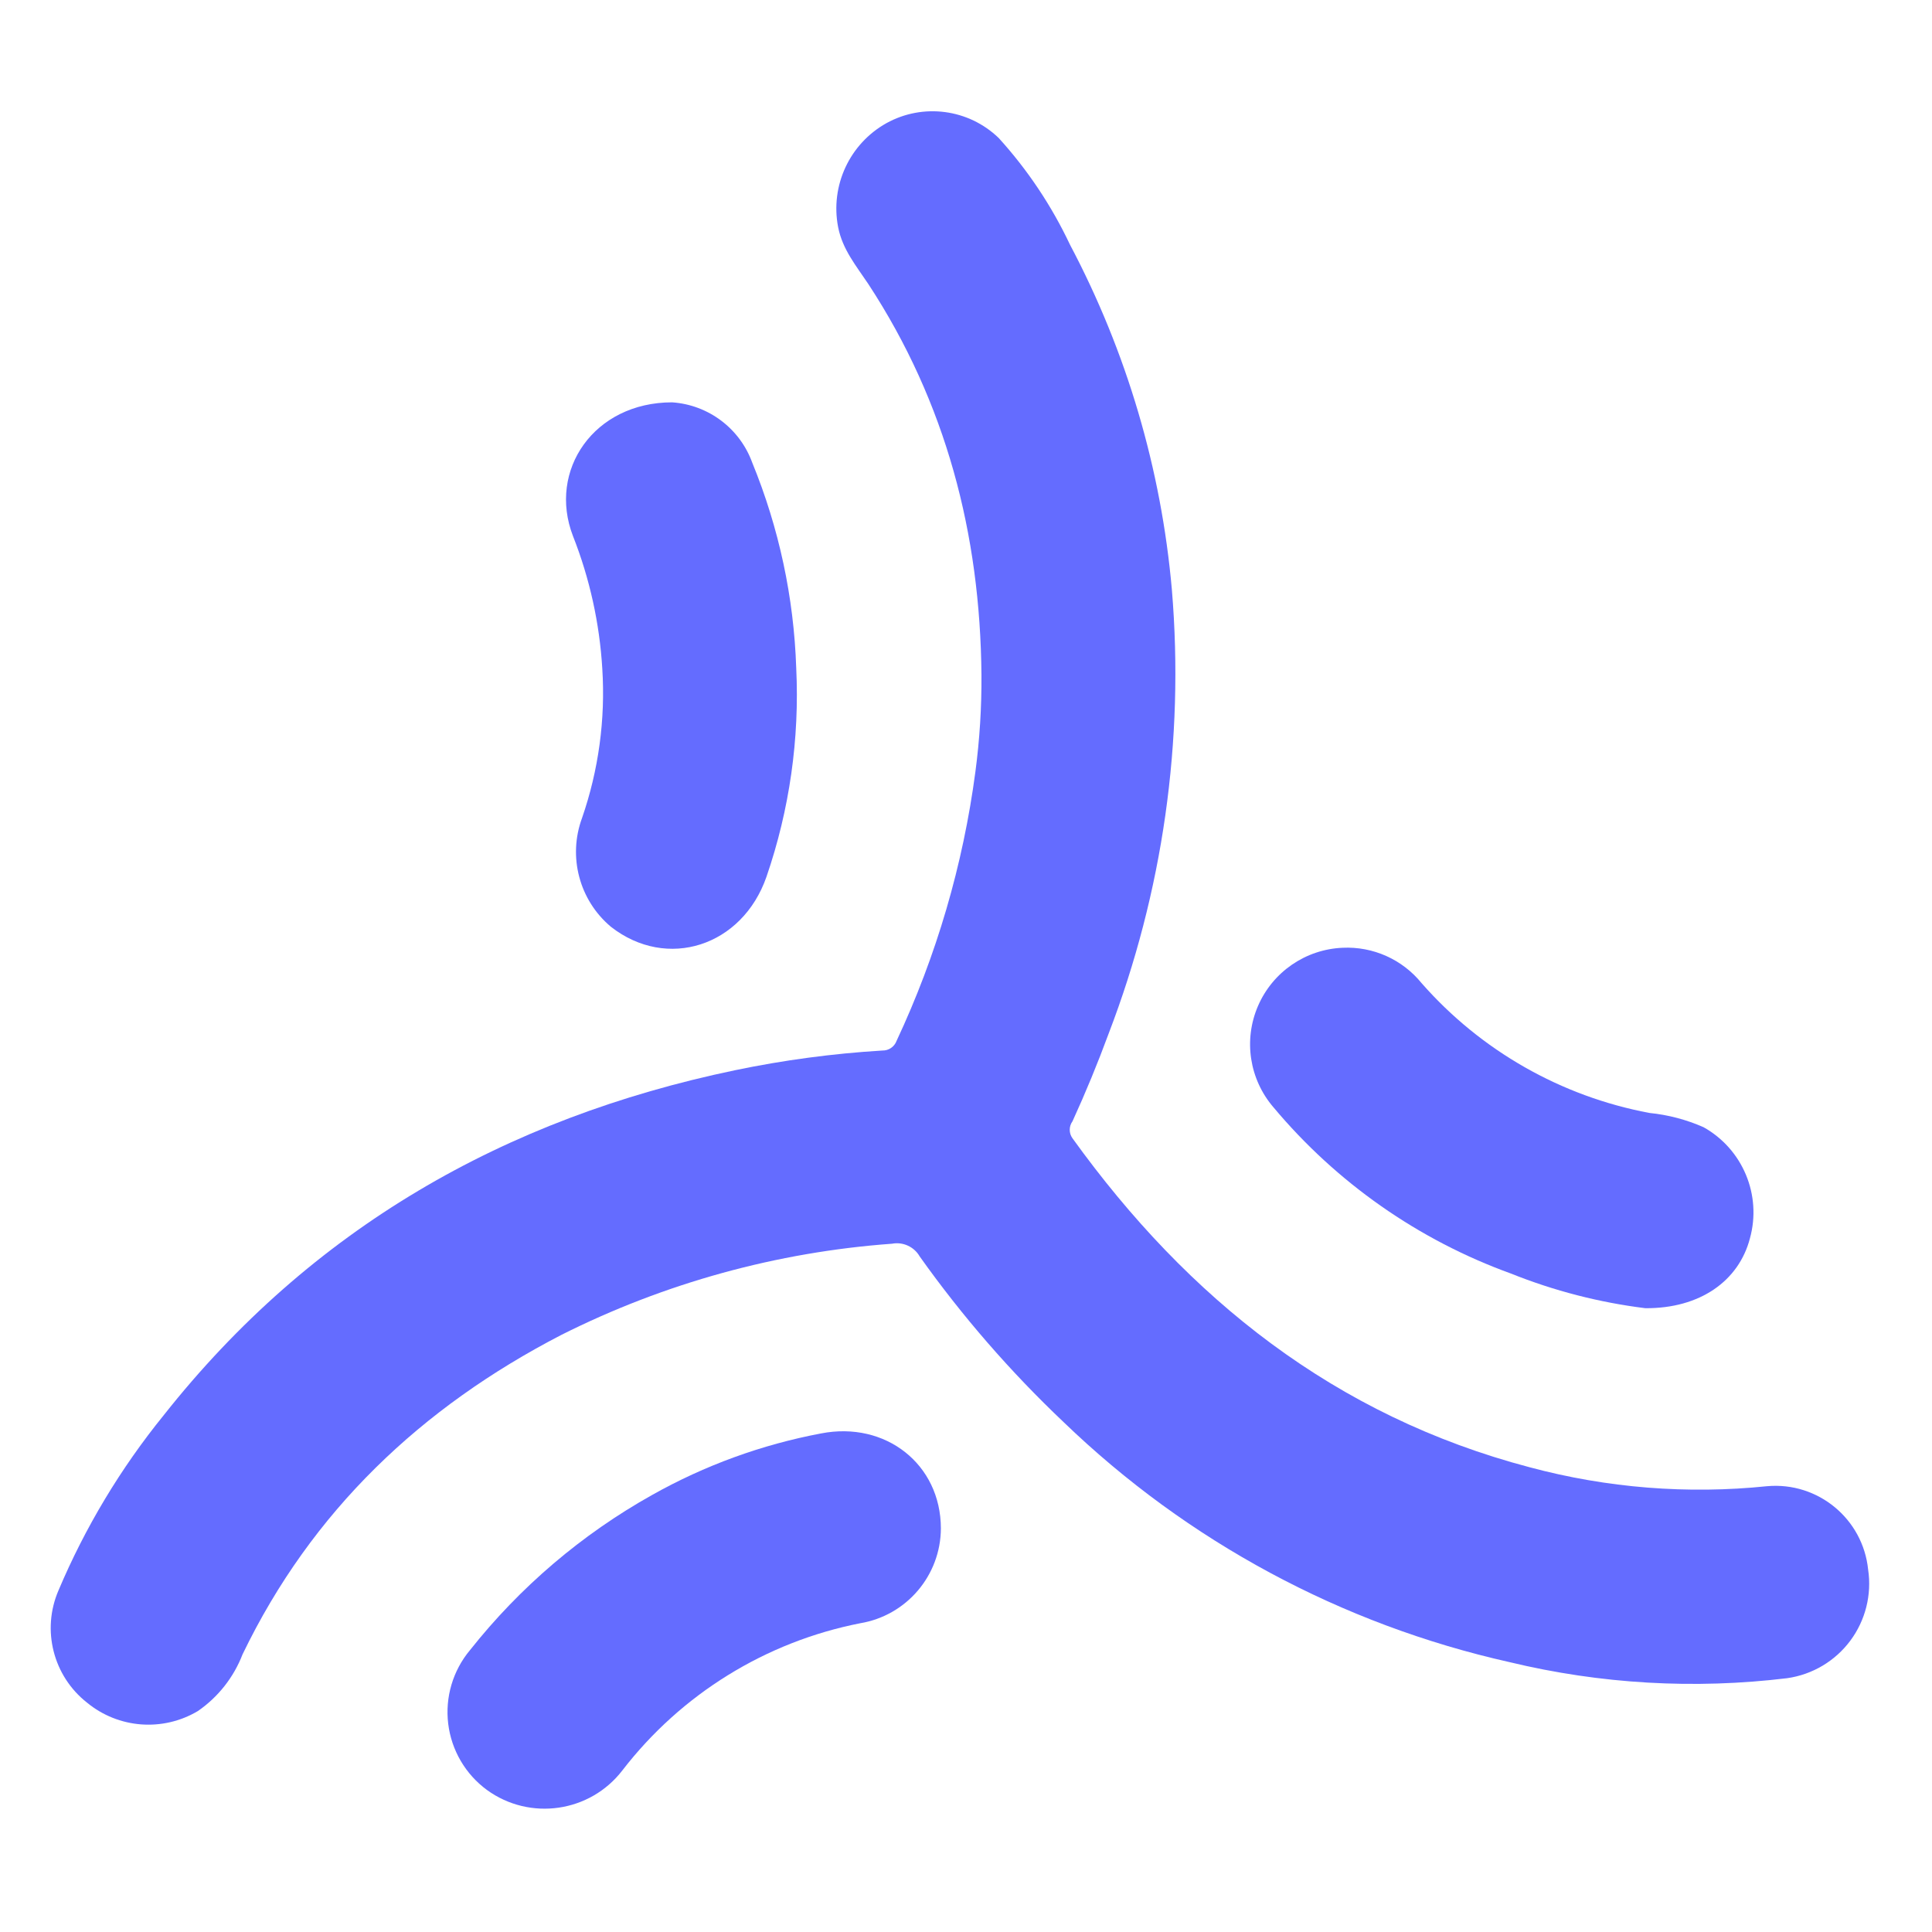
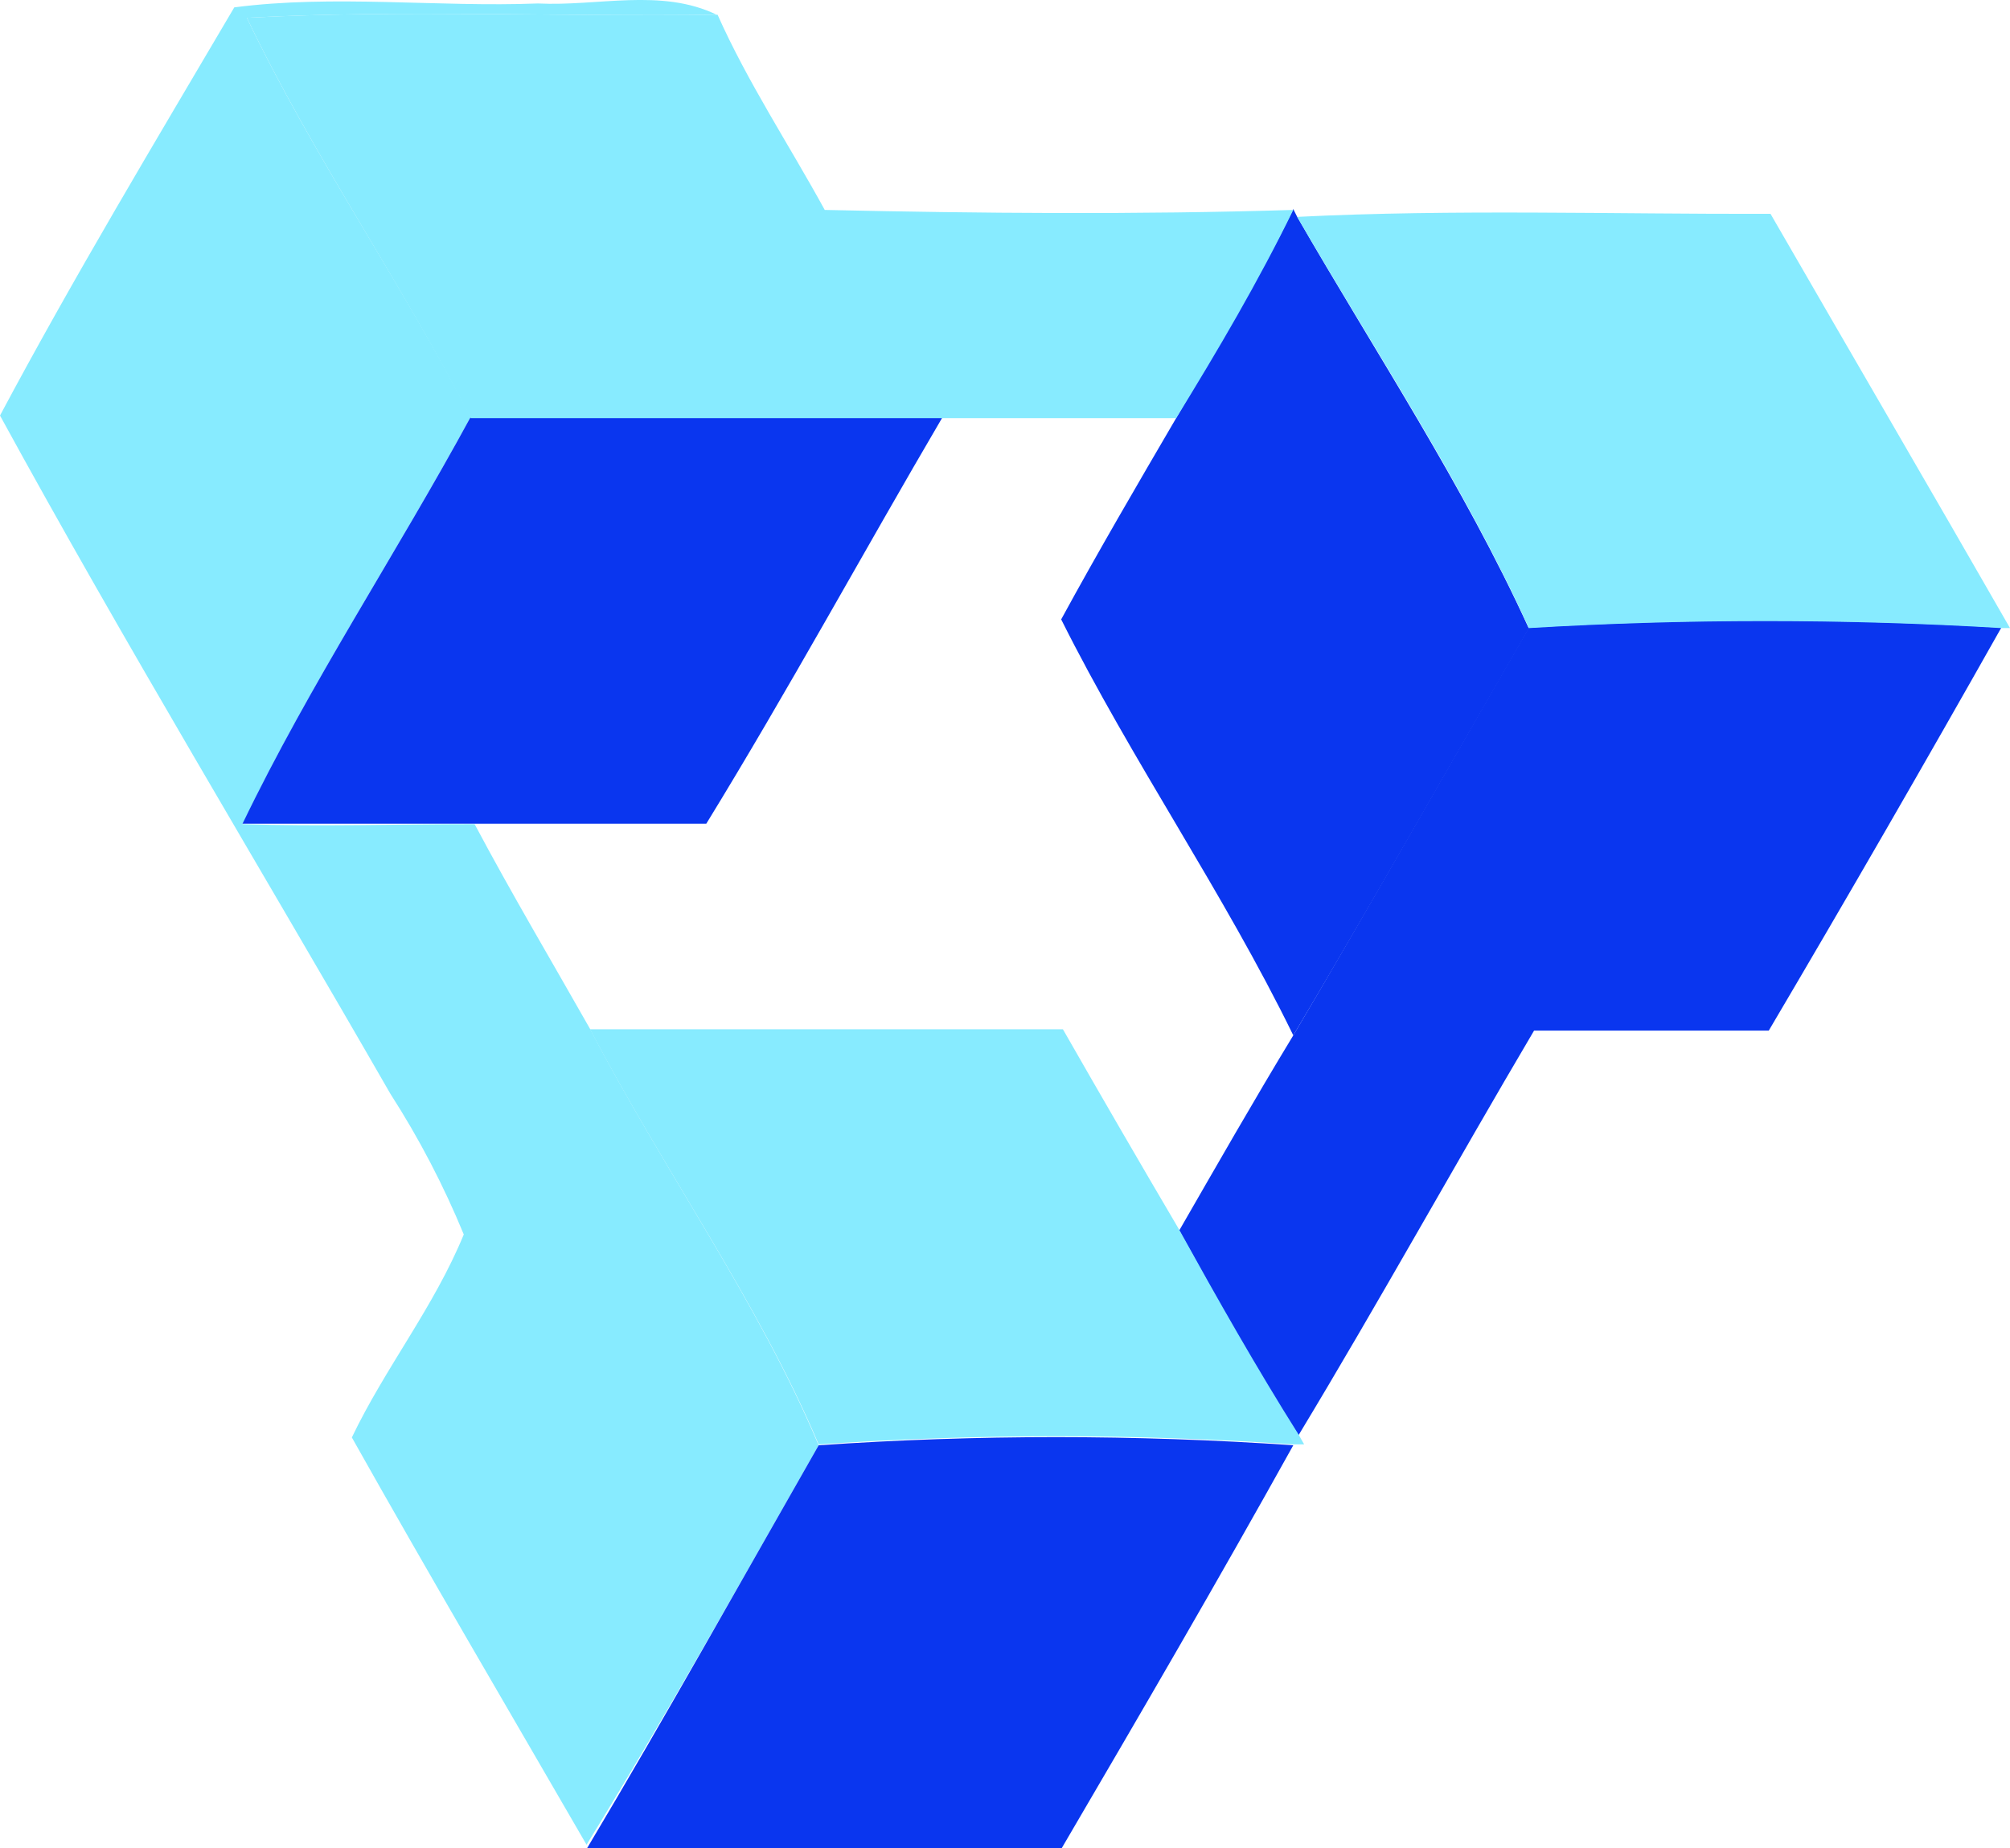
- <svg xmlns="http://www.w3.org/2000/svg" viewBox="0 0 160 160">
-   <path d="M81.28 55.9c-.1-11.67-2.93-22.55-9.37-32.38-1-1.5-2.14-2.86-2.5-4.71a8.1 8.1 0 014-8.61 7.89 7.89 0 019.3 1.23 35.999 35.999 0 015.9 8.83 75.18 75.18 0 018.44 28.58 83.211 83.211 0 01-5.23 36.74 102.983 102.983 0 01-3 7.28 1.2 1.2 0 000 1.41c9.58 13.3 21.76 23 37.85 27.24a54.37 54.37 0 0019.68 1.57 7.72 7.72 0 018.36 6.9 7.903 7.903 0 01-6.7 9 64.744 64.744 0 01-23-1.33 77.68 77.68 0 01-36.93-19.88 93.628 93.628 0 01-11.91-13.71 2.18 2.18 0 00-2.3-1.06 72.744 72.744 0 00-27.38 7.55c-11.6 6-20.67 14.58-26.4 26.45a10.134 10.134 0 01-3.7 4.7 8 8 0 01-9.19-.7 7.86 7.86 0 01-2.36-9.28 60.324 60.324 0 018.72-14.52c12.2-15.43 28.21-24.59 47.32-28.57A85.085 85.085 0 0173.07 87c.524.015 1-.307 1.18-.8a76.06 76.06 0 006.53-22.3c.351-2.652.518-5.325.5-8z" fill="#646cff" />
-   <path d="M136.26 108.34a44.742 44.742 0 01-11.13-2.87 46.108 46.108 0 01-19.66-13.76 8 8 0 015.72-13.22 7.93 7.93 0 016.54 2.93 33.27 33.27 0 0018.87 10.75c1.546.155 3.058.553 4.48 1.18a8.08 8.08 0 013.84 9.21c-.92 3.52-4.13 5.81-8.66 5.78zm-80.6-75.02a7.61 7.61 0 016.64 5 49.139 49.139 0 013.64 17 46.33 46.33 0 01-2.46 17.28c-2 5.77-8.24 7.79-12.89 4.15a8.1 8.1 0 01-2.39-9 31.679 31.679 0 001.68-12.36 35.77 35.77 0 00-2.43-11c-2.1-5.45 1.75-11.07 8.21-11.07zm22.26 93.25a8 8 0 01-6.68 7.86 32.88 32.88 0 00-19.7 12.19 8.13 8.13 0 01-11.21 1.62 8 8 0 01-1.41-11.58A51.043 51.043 0 0154 123.81a45.842 45.842 0 0114-5.1c5.35-1.04 9.91 2.56 9.92 7.86z" fill="#646cff" />
+ <svg xmlns="http://www.w3.org/2000/svg" viewBox="0 0 46.33 42.59">
+   <path d="M5.4.17c2.3-.3 4.69 0 7-.09 1.37.07 2.84-.36 4.12.26C12.93.39 9.31.22 5.69.41c1.52 3.18 3.55 6.08 5.16 9.2-1.71 3.15-3.7 6.14-5.26 9.39 1.78.06 3.57 0 5.35 0 .85 1.6 1.77 3.15 2.66 4.72 1.71 3.28 3.87 6.28 5.27 9.6-1.76 3.08-3.49 6.19-5.35 9.21-1.81-3.13-3.64-6.24-5.41-9.39.77-1.61 1.89-3 2.58-4.68A20.21 20.21 0 0 0 9 25.22C6 20 2.88 14.85 0 9.58 1.7 6.39 3.57 3.28 5.4.17z" fill="#87ebff" />
+   <path d="M29.81 4.82l.09.18c1.81 3.14 3.83 6.18 5.34 9.49-1.81 3.13-3.58 6.27-5.43 9.38-1.61-3.3-3.71-6.31-5.35-9.59.85-1.56 1.75-3.1 2.65-4.64s1.89-3.16 2.7-4.82zM10.85 9.61h10.88c-1.83 3.12-3.56 6.3-5.45 9.38H5.59c1.56-3.24 3.55-6.23 5.26-9.38z" fill="#0a36ef" />
+   <path d="M35.24 14.47a92 92 0 0 1 10.89 0q-2.64 4.68-5.36 9.29h-5.41c-1.83 3.1-3.57 6.25-5.43 9.33-1-1.54-1.87-3.13-2.75-4.72.87-1.51 1.72-3 2.63-4.5 1.85-3.13 3.62-6.27 5.43-9.4zM18.87 33.32a79.89 79.89 0 0 1 10.94 0c-1.74 3.13-3.54 6.22-5.35 9.31-3.65 0-7.3.06-10.94 0 1.86-3.12 3.59-6.23 5.35-9.31z" fill="#0a36ef" />
+   <path d="M5.69.41C9.31.22 12.93.39 16.54.34c.7 1.57 1.65 3 2.47 4.5 3.6.08 7.2.11 10.8 0-.81 1.66-1.74 3.24-2.7 4.8H10.85C9.24 6.49 7.21 3.59 5.69.41zM29.9 5c3.63-.18 7.28-.06 10.91-.07 1.84 3.19 3.69 6.36 5.52 9.55h-.2a92 92 0 0 0-10.89 0C33.73 11.16 31.71 8.12 29.9 5zM13.6 23.73h10.9q1.32 2.31 2.68 4.62c.88 1.59 1.78 3.18 2.75 4.72l.13.23h-.25a79.89 79.89 0 0 0-10.94 0c-1.4-3.3-3.56-6.3-5.27-9.57z" fill="#87ebff" />
</svg>
